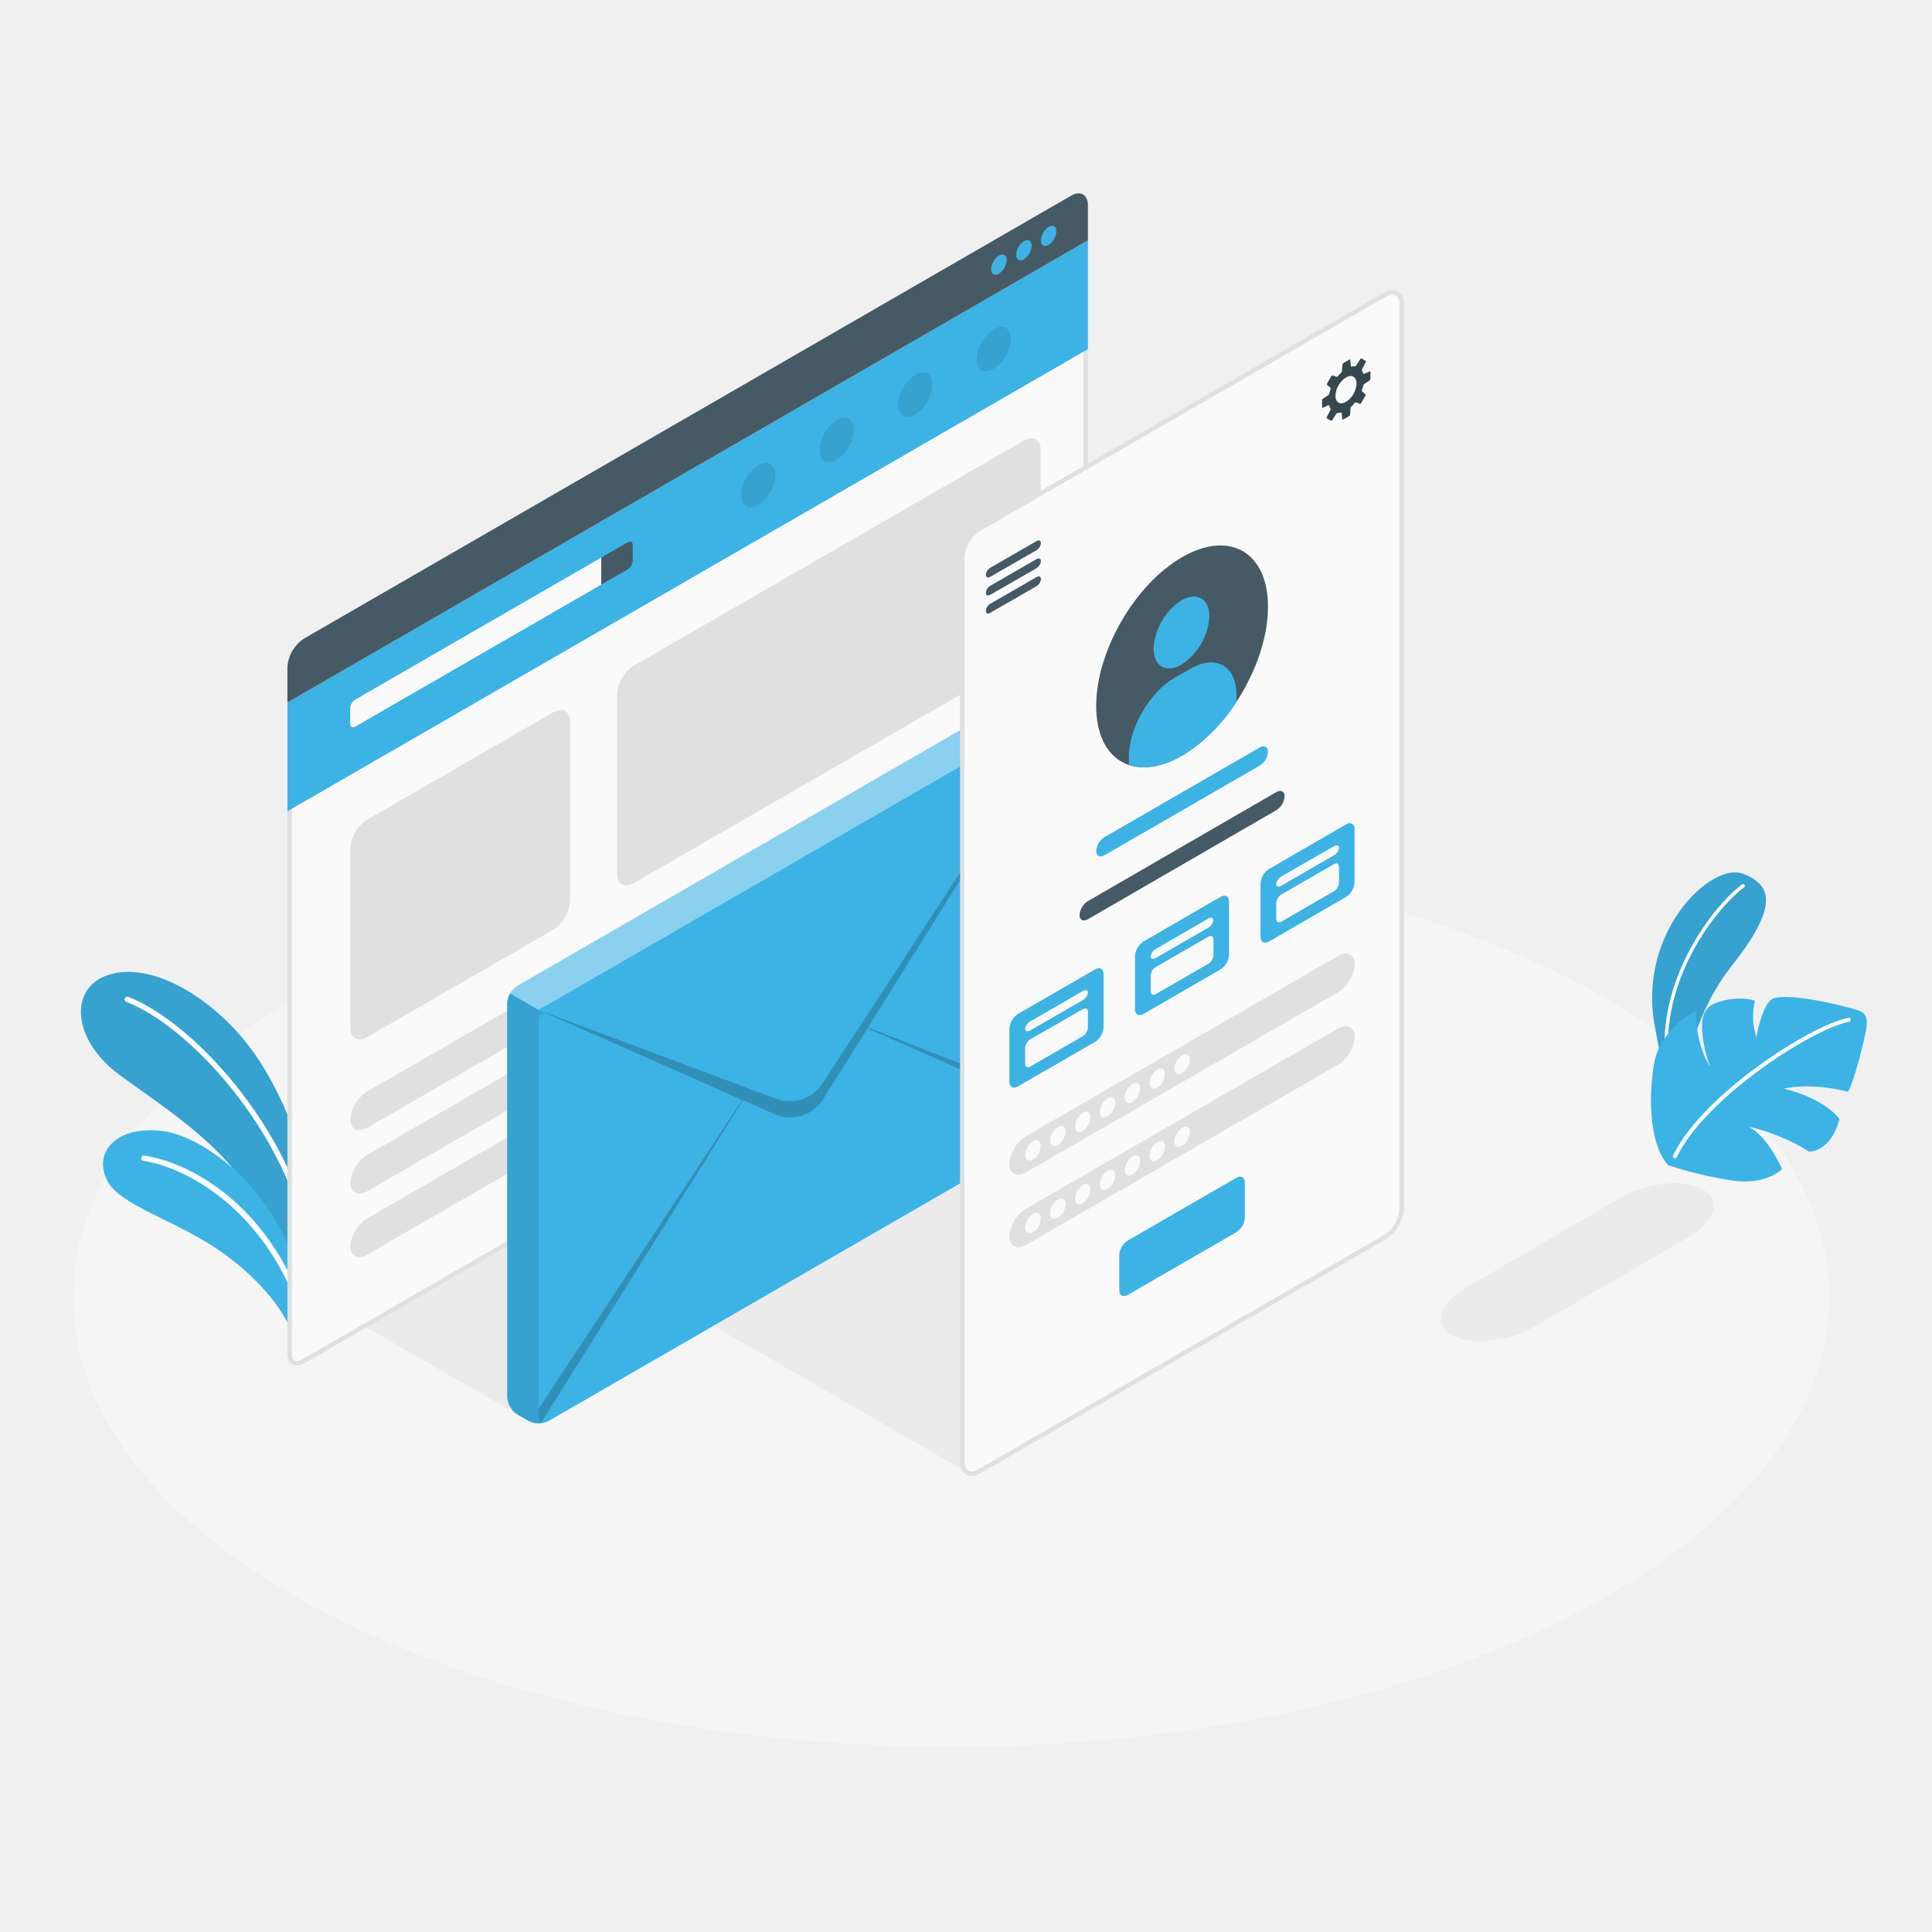
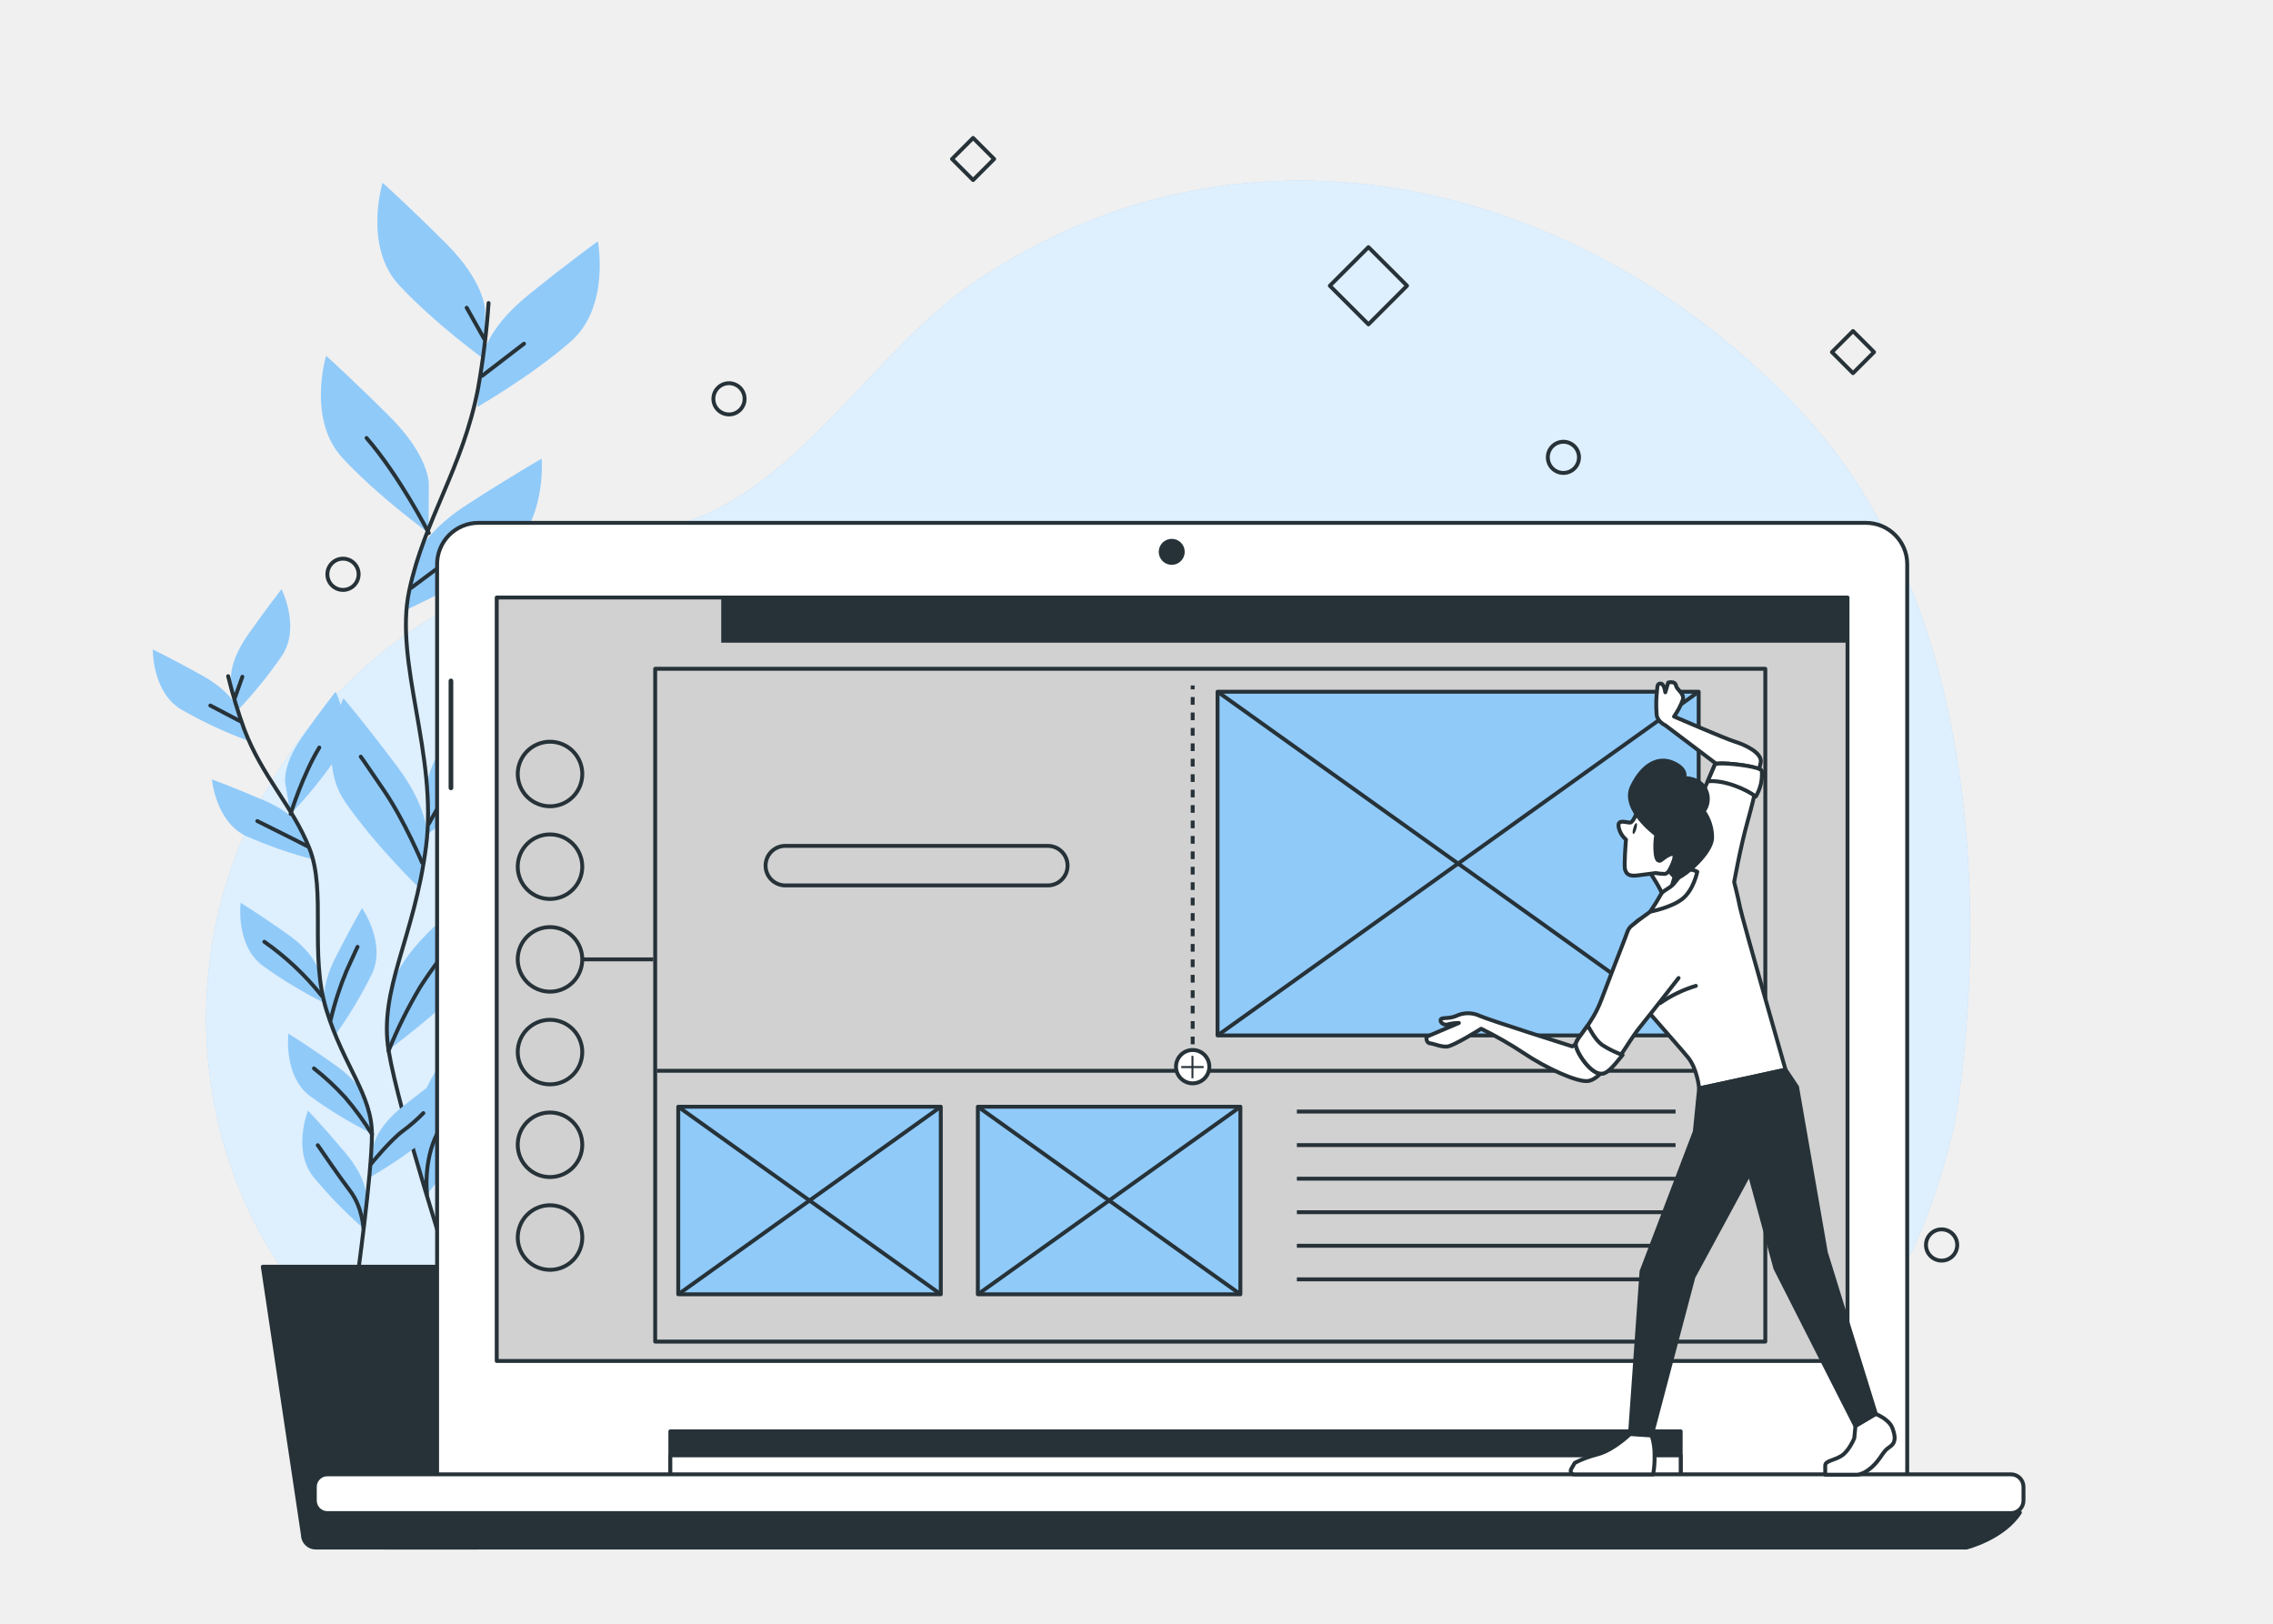
- <svg xmlns="http://www.w3.org/2000/svg" viewBox="0 0 500 500">
-   <g id="freepik--Floor--inject-48">
-     <path id="freepik--floor--inject-48" d="M85.45,418c88.76,45.38,232.67,45.38,321.42,0s88.76-119,0-164.33-232.66-45.38-321.42,0S-3.3,372.63,85.45,418Z" style="fill:#f5f5f5" />
+ <svg xmlns="http://www.w3.org/2000/svg" viewBox="0 0 700 500">
+   <g id="freepik--background-simple--inject-59">
+     <path d="M601.81,346.69s27.37-140.34-47.19-220c-65.82-70.29-170-97.63-255-39.5-30.27,20.71-52.3,60.91-87.66,73.34-39.64,13.93-90.61,18.91-127.42,78.63S61,375.55,110,416.36s135,1,212.38-2S561.22,519.87,601.81,346.69Z" style="fill:#90CAF9" />
+     <path d="M601.81,346.69s27.37-140.34-47.19-220c-65.82-70.29-170-97.63-255-39.5-30.27,20.71-52.3,60.91-87.66,73.34-39.64,13.93-90.61,18.91-127.42,78.63S61,375.55,110,416.36s135,1,212.38-2S561.22,519.87,601.81,346.69Z" style="fill:#fff;opacity:0.7" />
  </g>
-   <g id="freepik--Shadows--inject-48">
-     <path id="freepik--Shadow--inject-48" d="M375.73,345.51c4.87,2.81,14.43,1.84,21.35-2.16L437,320.16c6.93-4,8.59-9.52,3.72-12.34S426.3,306,419.37,310l-39.9,23.21C372.54,337.18,370.87,342.7,375.73,345.51Z" style="fill:#ebebeb" />
-     <polygon id="freepik--shadow--inject-48" points="135.31 366.9 94.69 343.45 135.31 320 135.31 366.9" style="fill:#ebebeb" />
-     <polygon id="freepik--shadow--inject-48" points="250.12 380.93 184.65 343.11 250.13 305.36 250.12 380.93" style="fill:#ebebeb" />
+   <g id="freepik--Plants--inject-59">
+     <path d="M149.38,95.51s0-8.53-11.94-20.47-19.62-18.77-19.62-18.77-6,19.62,5.11,31.56,26.45,23,26.45,23Z" style="fill:#90CAF9" />
+     <path d="M132.05,148.79s0-8.53-12-20.48-19.62-18.76-19.62-18.76-6,19.62,5.12,31.56,26.45,23,26.45,23Z" style="fill:#90CAF9" />
+     <path d="M148.63,110s.9-8.48,14-19.1,21.49-16.59,21.49-16.59S188,94.5,175.74,105.2,147,125.31,147,125.31Z" style="fill:#90CAF9" />
+     <path d="M127.69,173s1.79-8.34,16-17.52,23.12-14.24,23.12-14.24,1.72,20.44-11.62,29.79-30.69,17-30.69,17Z" style="fill:#90CAF9" />
+     <path d="M131.63,241.56s0-8.53,11.94-20.48,19.62-18.76,19.62-18.76,6,19.62-5.12,31.56-26.44,23-26.44,23Z" style="fill:#90CAF9" />
+     <path d="M131.43,258.3s1.21-8.44-8.92-22S105.76,215,105.76,215s-8.7,18.58.58,32,22.9,26.56,22.9,26.56Z" style="fill:#90CAF9" />
+     <path d="M119.65,307.92s0-8.53,11.94-20.47,19.62-18.77,19.62-18.77,6,19.62-5.11,31.57-26.45,23-26.45,23Z" style="fill:#90CAF9" />
+     <path d="M127.63,352.92s-2.17-8.26,6.36-22.84S148.22,307,148.22,307s10.75,17.47,3,31.83-19.75,29-19.75,29Z" style="fill:#90CAF9" />
+     <path d="M150.46,93.32a242.41,242.41,0,0,1-3.27,26.49C142.47,144.2,130.67,159.94,126,182s8.83,50.42,5.2,78.71-14.65,44-11.5,62.92,19.67,70,19.67,70" style="fill:none;stroke:#263238;stroke-linecap:round;stroke-linejoin:round;stroke-width:1.201px" />
+     <line x1="148.51" y1="115.71" x2="161.38" y2="105.83" style="fill:none;stroke:#263238;stroke-linecap:round;stroke-linejoin:round;stroke-width:1.201px" />
+     <line x1="149.11" y1="104.34" x2="143.72" y2="94.76" style="fill:none;stroke:#263238;stroke-linecap:round;stroke-linejoin:round;stroke-width:1.201px" />
+     <path d="M126.66,181s10.78-8.08,21.85-16.16" style="fill:none;stroke:#263238;stroke-linecap:round;stroke-linejoin:round;stroke-width:1.201px" />
+     <path d="M132.05,164.14s-9-17.6-19.16-29.27" style="fill:none;stroke:#263238;stroke-linecap:round;stroke-linejoin:round;stroke-width:1.201px" />
+     <path d="M132.05,253.69a133.33,133.33,0,0,1,23-30.83" style="fill:none;stroke:#263238;stroke-linecap:round;stroke-linejoin:round;stroke-width:1.201px" />
+     <path d="M130,265.67s-5.38-12.87-11.67-22.15S111.1,233,111.1,233" style="fill:none;stroke:#263238;stroke-linecap:round;stroke-linejoin:round;stroke-width:1.201px" />
+     <path d="M119.65,323.6A143.34,143.34,0,0,1,129.36,304a124.8,124.8,0,0,1,12.57-16.46" style="fill:none;stroke:#263238;stroke-linecap:round;stroke-linejoin:round;stroke-width:1.201px" />
+     <path d="M131.51,367.77s-1.26-10.22,3.23-18.9,9.58-20.05,11.68-24.54" style="fill:none;stroke:#263238;stroke-linecap:round;stroke-linejoin:round;stroke-width:1.201px" />
+     <path d="M71.17,209.48s-.92-5.35,5.27-14.14,10.27-13.9,10.27-13.9,5.87,11.66.21,20.35A133.9,133.9,0,0,1,72.84,219.1Z" style="fill:#90CAF9" />
+     <path d="M87.83,241s-.93-5.35,5.26-14.13S103.36,213,103.36,213s5.87,11.65.22,20.35a133.55,133.55,0,0,1-14.09,17.31Z" style="fill:#90CAF9" />
+     <path d="M73.22,218.5s-1.49-5.22-10.88-10.45S47.06,200,47.06,200,46.83,213,55.7,218.41a133.33,133.33,0,0,0,20.2,9.49Z" style="fill:#90CAF9" />
+     <path d="M93.18,255.69s-2-5-11.91-9.25-16-6.42-16-6.42,1.14,13,10.52,17.42a134.12,134.12,0,0,0,21.09,7.31Z" style="fill:#90CAF9" />
+     <path d="M98.16,299.13s-.93-5.35-9.71-11.54S74.11,278,74.11,278s-1.62,12.95,6.63,19.24a133.8,133.8,0,0,0,19.09,11.57Z" style="fill:#90CAF9" />
+     <path d="M100.1,309.61s-1.67-5.16,3.21-14.74,8.18-15.22,8.18-15.22,7.48,10.7,3.11,20.11a133,133,0,0,1-11.48,19.14Z" style="fill:#90CAF9" />
+     <path d="M115.09,352.76s.62-5.39,9-12.08,13.77-10.44,13.77-10.44,2.35,12.84-5.53,19.59A134.13,134.13,0,0,1,114,362.47Z" style="fill:#90CAF9" />
+     <path d="M112.88,339.45s-.93-5.35-9.72-11.54-14.34-9.64-14.34-9.64-1.61,13,6.64,19.24a134,134,0,0,0,19.08,11.57Z" style="fill:#90CAF9" />
+     <path d="M112.76,368.53s.46-5.41-6.47-13.63S94.85,342,94.85,342,90,354.07,96.4,362.24a133.15,133.15,0,0,0,15.53,16Z" style="fill:#90CAF9" />
+     <path d="M70.26,208.22a156.73,156.73,0,0,0,4.92,16.26c5.61,14.78,14.72,23.37,20.07,36.67s-.06,32.57,5.29,49.92,14,26,14,38.21-4.74,46.05-4.74,46.05" style="fill:none;stroke:#263238;stroke-linecap:round;stroke-linejoin:round;stroke-width:1.201px" />
+     <line x1="73.91" y1="222.05" x2="64.77" y2="217.25" style="fill:none;stroke:#263238;stroke-linecap:round;stroke-linejoin:round;stroke-width:1.201px" />
+     <line x1="72.3" y1="214.98" x2="74.64" y2="208.39" style="fill:none;stroke:#263238;stroke-linecap:round;stroke-linejoin:round;stroke-width:1.201px" />
+     <path d="M94.7,260.59s-7.64-3.9-15.46-7.76" style="fill:none;stroke:#263238;stroke-linecap:round;stroke-linejoin:round;stroke-width:1.201px" />
+     <path d="M89.49,250.63s3.72-12,8.84-20.44" style="fill:none;stroke:#263238;stroke-linecap:round;stroke-linejoin:round;stroke-width:1.201px" />
+     <path d="M99.21,306.79A84.56,84.56,0,0,0,81.41,290" style="fill:none;stroke:#263238;stroke-linecap:round;stroke-linejoin:round;stroke-width:1.201px" />
+     <path d="M101.83,314.07a96.06,96.06,0,0,1,4.91-15.16c2.94-6.5,3.37-7.35,3.37-7.35" style="fill:none;stroke:#263238;stroke-linecap:round;stroke-linejoin:round;stroke-width:1.201px" />
+     <path d="M114.16,358.52s6.06-7.43,9.83-10.21a52.17,52.17,0,0,0,6.39-5.55" style="fill:none;stroke:#263238;stroke-linecap:round;stroke-linejoin:round;stroke-width:1.201px" />
+     <path d="M114.58,349.28A91.72,91.72,0,0,0,106.36,338a79.8,79.8,0,0,0-9.67-9" style="fill:none;stroke:#263238;stroke-linecap:round;stroke-linejoin:round;stroke-width:1.201px" />
+     <path d="M111.93,378.26s-.32-6.54-4.07-11.49-8.19-11.54-10-14.13" style="fill:none;stroke:#263238;stroke-linecap:round;stroke-linejoin:round;stroke-width:1.201px" />
+     <path d="M147.06,476.54H97.22a3.93,3.93,0,0,1-3.93-3.93L80.93,390.06h82.42L151,472.61A3.93,3.93,0,0,1,147.06,476.54Z" style="fill:#263238;stroke:#263238;stroke-linecap:round;stroke-linejoin:round;stroke-width:1.201px" />
  </g>
-   <g id="freepik--Plants--inject-48">
-     <g id="freepik--plants--inject-48">
-       <path d="M80.36,312.07c.12-9.5-6.52-29.27-16.23-41.72S39,248.69,28,252.32c-10.3,3.39-9.35,16.85,3,25.92s30.9,20.49,36.19,36l11.25,19Z" style="fill:#3DB3E5" />
-       <path d="M80.36,312.07c.12-9.5-6.52-29.27-16.23-41.72S39,248.69,28,252.32c-10.3,3.39-9.35,16.85,3,25.92s30.9,20.49,36.19,36l11.25,19Z" style="opacity:0.1" />
-       <path d="M80.91,325.08a.69.69,0,0,1-.62-.57c-6-32.51-31.9-59.19-47.53-65.2a.7.7,0,1,1,.5-1.3c15.93,6.13,42.33,33.25,48.39,66.25a.69.69,0,0,1-.55.81Z" style="fill:#fff" />
-       <path d="M75.82,345.78c-1.46-5.36-7.88-14.25-18.34-21.66-11.58-8.19-26.3-12.07-29.63-18.38-4-7.58,2.43-14.62,14.4-13S75.1,311,78.18,335.66Z" style="fill:#3DB3E5" />
-       <path d="M78.21,340.2a.7.7,0,0,1-.6-.46C68,311.83,46.92,301.82,37.12,300.43a.69.69,0,0,1,.19-1.37c10.84,1.54,31.81,11.74,41.62,40.22a.71.71,0,0,1-.43.89A.74.74,0,0,1,78.21,340.2Z" style="fill:#fff" />
-     </g>
-     <g id="freepik--plants--inject-48">
-       <path d="M434.93,285s1.33-20,13.13-34.9,11.08-21,2.94-24S424,241.05,428.16,265,434.93,285,434.93,285Z" style="fill:#3DB3E5" />
-       <path d="M434.93,285s1.33-20,13.13-34.9,11.08-21,2.94-24S424,241.05,428.16,265,434.93,285,434.93,285Z" style="opacity:0.1" />
-       <path d="M431.32,273.58a.47.47,0,0,1-.47-.43c-1.37-22.06,14.2-40.16,20-44.26a.45.45,0,0,1,.64.11.47.47,0,0,1-.11.65c-5.72,4-21,21.77-19.64,43.44a.47.47,0,0,1-.43.49Z" style="fill:#fff" />
-       <path d="M431.72,301.56A105.38,105.38,0,0,0,448,305.48c9.14,1.44,13.18-2.93,13.18-2.93s-3.6-8.57-8.79-11a51.11,51.11,0,0,1,15.86,6.51s5.58.09,7.8-8.43c0,0-3.3-5.13-14.4-7.9,0,0,6.75-1.7,16.48.78.73.29,3.84-10.72,4.78-15.8s-1.1-5-5.06-6.09-17.09-4-19.57-1.83-3.74,9.63-3.74,9.63a17.58,17.58,0,0,1-.37-9.44s-3.56-1.39-9.1.22c-4.52,1.31-4.74,4.39-4.54,7.87a33.87,33.87,0,0,0,2,8.84s-3.53-4.52-3.64-14.33c0,0-9.26,4.6-10.84,13.8C427.13,280.37,425.91,295,431.72,301.56Z" style="fill:#3DB3E5" />
-       <path d="M433.46,299.78a.53.53,0,0,0,.47-.29c7.37-15.33,34.8-33.14,44.62-35.05a.51.51,0,0,0,.41-.6.53.53,0,0,0-.61-.41c-10,1.95-37.86,20-45.35,35.61a.52.52,0,0,0,.24.69A.59.59,0,0,0,433.46,299.78Z" style="fill:#fff" />
-     </g>
+   <g id="freepik--Graphics--inject-59">
+     <rect x="413.03" y="79.59" width="16.81" height="16.81" transform="translate(61.21 323.77) rotate(-45)" style="fill:none;stroke:#263238;stroke-linecap:round;stroke-linejoin:round;stroke-width:1.201px" />
+     <rect x="295.09" y="44.38" width="9.17" height="9.17" transform="translate(53.15 226.24) rotate(-45)" style="fill:none;stroke:#263238;stroke-linecap:round;stroke-linejoin:round;stroke-width:1.201px" />
+     <rect x="566.07" y="103.84" width="9.17" height="9.17" transform="translate(90.47 435.27) rotate(-45)" style="fill:none;stroke:#263238;stroke-linecap:round;stroke-linejoin:round;stroke-width:1.201px" />
+     <path d="M229.31,122.82a4.81,4.81,0,1,0-4.8,4.8A4.8,4.8,0,0,0,229.31,122.82Z" style="fill:none;stroke:#263238;stroke-linecap:round;stroke-linejoin:round;stroke-width:1.201px" />
+     <path d="M602.75,383.38a4.81,4.81,0,1,0-4.81,4.8A4.8,4.8,0,0,0,602.75,383.38Z" style="fill:none;stroke:#263238;stroke-linecap:round;stroke-linejoin:round;stroke-width:1.201px" />
+     <path d="M486.27,140.83a4.8,4.8,0,1,0-4.8,4.8A4.8,4.8,0,0,0,486.27,140.83Z" style="fill:none;stroke:#263238;stroke-linecap:round;stroke-linejoin:round;stroke-width:1.201px" />
+     <path d="M110.44,176.85a4.81,4.81,0,1,0-4.81,4.8A4.81,4.81,0,0,0,110.44,176.85Z" style="fill:none;stroke:#263238;stroke-linecap:round;stroke-linejoin:round;stroke-width:1.201px" />
  </g>
-   <g id="freepik--computer-screen--inject-48">
-     <path d="M76.78,352.86c-1.13,0-1.81-.93-1.81-2.5V182.15L281,63.22V230.75a8.93,8.93,0,0,1-4,7L78.42,352.35a3.33,3.33,0,0,1-1.64.51Z" style="fill:#fafafa" />
-     <path d="M280.38,64.23V230.75a8.45,8.45,0,0,1-3.75,6.49L78.13,351.84a2.77,2.77,0,0,1-1.35.44c-1.11,0-1.23-1.35-1.23-1.92V182.49L280.38,64.23m1.17-2L74.38,181.81V350.36c0,2,1,3.09,2.4,3.09a3.92,3.92,0,0,0,1.93-.59L277.22,238.25a9.58,9.58,0,0,0,4.33-7.5V62.2Z" style="fill:#e0e0e0" />
-     <polygon points="74.39 181.81 74.39 209.96 281.55 90.35 281.55 62.2 74.39 181.81" style="fill:#3DB3E5" />
-     <path d="M90.63,183.31v4c0,.82.59,1.16,1.3.75l63.69-36.77v-7L91.93,181.06A2.91,2.91,0,0,0,90.63,183.31Z" style="fill:#fafafa" />
-     <path d="M162.45,140.35c.72-.42,1.3-.08,1.3.75v4a2.89,2.89,0,0,1-1.3,2.25l-6.83,3.94v-7Z" style="fill:#455a64" />
-     <path d="M74.38,172.74a9.58,9.58,0,0,1,4.33-7.5L277.22,50.63c2.39-1.38,4.33-.26,4.33,2.5V62.2L74.38,181.81Z" style="fill:#455a64" />
-     <path d="M258.52,66.14a4.47,4.47,0,0,0-2,3.51c0,1.3.91,1.82,2,1.18a4.49,4.49,0,0,0,2-3.52C260.56,66,259.65,65.49,258.52,66.14Z" style="fill:#3DB3E5" />
-     <path d="M265,62.42a4.47,4.47,0,0,0-2,3.51c0,1.3.91,1.82,2,1.18a4.51,4.51,0,0,0,2-3.52C267,62.29,266.08,61.77,265,62.42Z" style="fill:#3DB3E5" />
-     <path d="M271.39,58.7a4.47,4.47,0,0,0-2,3.51c0,1.3.91,1.82,2,1.18a4.51,4.51,0,0,0,2-3.52C273.42,58.57,272.51,58.05,271.39,58.7Z" style="fill:#3DB3E5" />
-     <g style="opacity:0.1">
-       <path d="M216.55,108.67a9.82,9.82,0,0,0-4.43,7.7c0,2.83,2,4,4.43,2.56a9.8,9.8,0,0,0,4.44-7.69C221,108.41,219,107.26,216.55,108.67Z" />
-       <path d="M196.25,120.4a9.8,9.8,0,0,0-4.44,7.69c0,2.83,2,4,4.44,2.57a9.82,9.82,0,0,0,4.43-7.7C200.68,120.13,198.7,119,196.25,120.4Z" />
-       <path d="M236.86,97a9.8,9.8,0,0,0-4.43,7.69c0,2.83,2,4,4.43,2.56a9.79,9.79,0,0,0,4.44-7.69C241.3,96.68,239.32,95.53,236.86,97Z" />
-       <path d="M257.18,85.2a9.8,9.8,0,0,0-4.44,7.69c0,2.83,2,4,4.44,2.56a9.8,9.8,0,0,0,4.44-7.69C261.62,84.93,259.63,83.78,257.18,85.2Z" />
-     </g>
-     <path d="M95,212.15l48.21-27.84c2.39-1.38,4.33-.26,4.33,2.5V233.1a9.58,9.58,0,0,1-4.33,7.5L95,268.43c-2.39,1.38-4.33.26-4.33-2.5V219.65A9.58,9.58,0,0,1,95,212.15Z" style="fill:#e0e0e0" />
-     <path d="M164,172.28,265,114c2.39-1.39,4.33-.27,4.33,2.5v46.28a9.58,9.58,0,0,1-4.33,7.5L164,228.56c-2.39,1.38-4.33.26-4.33-2.5V179.78A9.58,9.58,0,0,1,164,172.28Z" style="fill:#e0e0e0" />
-     <path d="M95,282.5l76.64-44.25c2.4-1.38,4.34-.4,4.34,2.19a9.29,9.29,0,0,1-4.33,7.19L95,291.88c-2.39,1.38-4.33.4-4.33-2.19A9.29,9.29,0,0,1,95,282.5Z" style="fill:#e0e0e0" />
-     <path d="M95,298.92l76.64-44.25c2.4-1.38,4.34-.4,4.34,2.19a9.29,9.29,0,0,1-4.33,7.19L95,308.3c-2.39,1.38-4.33.4-4.33-2.19A9.29,9.29,0,0,1,95,298.92Z" style="fill:#e0e0e0" />
-     <path d="M95,315.33l76.64-44.25c2.4-1.38,4.34-.4,4.34,2.19a9.29,9.29,0,0,1-4.33,7.19L95,324.71c-2.39,1.38-4.33.4-4.33-2.19A9.29,9.29,0,0,1,95,315.33Z" style="fill:#e0e0e0" />
+   <g id="freepik--Device--inject-59">
+     <path d="M147.34,161H574.61a12.74,12.74,0,0,1,12.74,12.74V454.91a0,0,0,0,1,0,0H134.61a0,0,0,0,1,0,0V173.78A12.74,12.74,0,0,1,147.34,161Z" style="fill:#fff;stroke:#263238;stroke-linecap:round;stroke-linejoin:round;stroke-width:1.201px" />
+     <rect x="206.44" y="440.76" width="311.15" height="15.33" style="fill:#263238;stroke:#263238;stroke-linecap:round;stroke-linejoin:round;stroke-width:1.201px" />
+     <rect x="206.44" y="448.15" width="311.15" height="7.95" style="fill:#fff;stroke:#263238;stroke-linecap:round;stroke-linejoin:round;stroke-width:1.201px" />
+     <path d="M98,465.18s5.11,6.25,20.44,11.36H605.59s11.36-2.84,16.47-10.79Z" style="fill:#263238;stroke:#263238;stroke-linecap:round;stroke-linejoin:round;stroke-width:1.201px" />
+     <rect x="96.95" y="453.99" width="526.21" height="11.94" rx="3.86" style="fill:#fff;stroke:#263238;stroke-linecap:round;stroke-linejoin:round;stroke-width:1.201px" />
+     <path d="M364.85,169.93a4,4,0,1,0-4,4A4,4,0,0,0,364.85,169.93Z" style="fill:#263238" />
+     <path d="M138.87,243.74h0a1.13,1.13,0,0,1-1.13-1.13V209.68a1.14,1.14,0,0,1,1.13-1.14h0a1.14,1.14,0,0,1,1.14,1.14v32.93A1.13,1.13,0,0,1,138.87,243.74Z" style="fill:#263238;stroke:#fff;stroke-linejoin:round;stroke-width:0.831px" />
+     <rect x="152.97" y="184" width="416" height="235.09" style="fill:#d1d1d1;stroke:#263238;stroke-linejoin:round;stroke-width:1.201px" />
+     <rect x="222.11" y="184" width="346.87" height="13.9" style="fill:#263238" />
+     <circle cx="169.38" cy="238.34" r="9.94" transform="translate(-78.31 82.96) rotate(-22.5)" style="fill:none;stroke:#263238;stroke-linejoin:round;stroke-width:1.201px" />
+     <circle cx="169.38" cy="266.88" r="9.94" style="fill:none;stroke:#263238;stroke-linejoin:round;stroke-width:1.201px" />
+     <circle cx="169.38" cy="295.42" r="9.94" transform="translate(-100.16 87.31) rotate(-22.5)" style="fill:none;stroke:#263238;stroke-linejoin:round;stroke-width:1.201px" />
+     <circle cx="169.38" cy="323.97" r="9.94" style="fill:none;stroke:#263238;stroke-linejoin:round;stroke-width:1.201px" />
+     <circle cx="169.38" cy="352.51" r="9.94" style="fill:none;stroke:#263238;stroke-linejoin:round;stroke-width:1.201px" />
+     <circle cx="169.38" cy="381.06" r="9.94" transform="translate(-233.89 487.21) rotate(-80.78)" style="fill:none;stroke:#263238;stroke-linejoin:round;stroke-width:1.201px" />
+     <rect x="201.77" y="205.94" width="341.88" height="207.18" style="fill:none;stroke:#263238;stroke-linejoin:round;stroke-width:1.201px" />
+     <line x1="202.31" y1="329.73" x2="544.06" y2="329.73" style="fill:none;stroke:#263238;stroke-linejoin:round;stroke-width:1.201px" />
+     <line x1="399.39" y1="342.28" x2="516.01" y2="342.28" style="fill:none;stroke:#263238;stroke-linejoin:round;stroke-width:1.201px" />
+     <line x1="399.39" y1="352.61" x2="516.01" y2="352.61" style="fill:none;stroke:#263238;stroke-linejoin:round;stroke-width:1.201px" />
+     <line x1="399.39" y1="362.95" x2="516.01" y2="362.95" style="fill:none;stroke:#263238;stroke-linejoin:round;stroke-width:1.201px" />
+     <line x1="399.39" y1="373.28" x2="516.01" y2="373.28" style="fill:none;stroke:#263238;stroke-linejoin:round;stroke-width:1.201px" />
+     <line x1="399.39" y1="383.61" x2="516.01" y2="383.61" style="fill:none;stroke:#263238;stroke-linejoin:round;stroke-width:1.201px" />
+     <line x1="399.39" y1="393.95" x2="516.01" y2="393.95" style="fill:none;stroke:#263238;stroke-linejoin:round;stroke-width:1.201px" />
+     <line x1="367.3" y1="211.08" x2="367.3" y2="212.28" style="fill:none;stroke:#263238;stroke-linejoin:round;stroke-width:1.201px" />
+     <line x1="367.3" y1="214.65" x2="367.3" y2="322.75" style="fill:none;stroke:#263238;stroke-linejoin:round;stroke-width:1.201px;stroke-dasharray:2.376,2.376" />
+     <line x1="367.3" y1="323.94" x2="367.3" y2="325.14" style="fill:none;stroke:#263238;stroke-linejoin:round;stroke-width:1.201px" />
+     <path d="M372.43,328.46a5.13,5.13,0,1,0-5.13,5.13A5.12,5.12,0,0,0,372.43,328.46Z" style="fill:#fff;stroke:#263238;stroke-linejoin:round;stroke-width:1.201px" />
+     <line x1="367.23" y1="325.14" x2="367.23" y2="332.02" style="fill:none;stroke:#263238;stroke-linejoin:round;stroke-width:0.6px" />
+     <line x1="370.67" y1="328.58" x2="363.79" y2="328.58" style="fill:none;stroke:#263238;stroke-linejoin:round;stroke-width:0.6px" />
+     <path d="M322.68,272.65H241.86a6.08,6.08,0,0,1-6.09-6.09h0a6.08,6.08,0,0,1,6.09-6.09h80.82a6.09,6.09,0,0,1,6.09,6.09h0A6.09,6.09,0,0,1,322.68,272.65Z" style="fill:none;stroke:#263238;stroke-linejoin:round;stroke-width:1.201px" />
+     <rect x="208.88" y="340.8" width="80.85" height="57.75" style="fill:#90CAF9;stroke:#263238;stroke-linejoin:round;stroke-width:1.201px" />
+     <line x1="208.88" y1="398.55" x2="289.73" y2="340.8" style="fill:none;stroke:#263238;stroke-linejoin:round;stroke-width:1.201px" />
+     <line x1="208.88" y1="340.8" x2="289.73" y2="398.55" style="fill:none;stroke:#263238;stroke-linejoin:round;stroke-width:1.201px" />
+     <rect x="301.14" y="340.8" width="80.85" height="57.75" style="fill:#90CAF9;stroke:#263238;stroke-linejoin:round;stroke-width:1.201px" />
+     <line x1="301.14" y1="398.55" x2="382" y2="340.8" style="fill:none;stroke:#263238;stroke-linejoin:round;stroke-width:1.201px" />
+     <line x1="301.14" y1="340.8" x2="382" y2="398.55" style="fill:none;stroke:#263238;stroke-linejoin:round;stroke-width:1.201px" />
+     <line x1="179.32" y1="295.42" x2="201.18" y2="295.42" style="fill:none;stroke:#263238;stroke-linejoin:round;stroke-width:1.201px" />
  </g>
-   <g id="freepik--Envelope--inject-48">
-     <g id="freepik--Letter--inject-48">
-       <path d="M131.25,259.67a5.77,5.77,0,0,1,2.6-4.5l132.91-76.73a5.74,5.74,0,0,1,5.2,0l2.93,1.69a5.74,5.74,0,0,1,2.59,4.5V286.51a5.76,5.76,0,0,1-2.59,4.5L142,367.74a5.74,5.74,0,0,1-5.2,0l-2.93-1.69a5.76,5.76,0,0,1-2.6-4.5Z" style="fill:#3DB3E5" />
-       <path d="M132,257.11l7.38,4.26,137.33-79.3a5.47,5.47,0,0,0-1.83-1.95L272,178.44a5.7,5.7,0,0,0-5.18,0L133.85,255.17A5.38,5.38,0,0,0,132,257.11Z" style="fill:#fff;opacity:0.4" />
-       <path d="M131.25,259.67V361.55a5.76,5.76,0,0,0,2.6,4.5l2.93,1.69a3.83,3.83,0,0,0,.71.32,5.78,5.78,0,0,0,1.07.25,6.4,6.4,0,0,0,2.05-.08,3.8,3.8,0,0,0,.51-.13l.31-.12a1.58,1.58,0,0,1-1.25,0,1.8,1.8,0,0,1-.79-1.71V264.37a2.29,2.29,0,0,1,1.35-2.22l-1.35-.78L132,257.11A5.32,5.32,0,0,0,131.25,259.67Z" style="opacity:0.1" />
-       <path d="M139.39,261.37l61.55,23a10,10,0,0,0,11.87-3.91l9.88-15.14,54.52-83.53-52.55,84.1,52.82,20.67a5.37,5.37,0,0,1-.81,2.59l-52.15-23L213,284.5a10,10,0,0,1-12.52,3.84l-8.18-3.61L140.18,368a1.8,1.8,0,0,1-.79-1.71v-1.69l52.68-79.93Z" style="opacity:0.2" />
-     </g>
-   </g>
-   <g id="freepik--mobile-screen--inject-48">
-     <path d="M249.05,144.41v233.9c0,2.76,1.94,3.88,4.33,2.5l105.08-60.67a9.58,9.58,0,0,0,4.33-7.5V78.74c0-2.76-1.94-3.88-4.33-2.5L253.38,136.91A9.56,9.56,0,0,0,249.05,144.41Z" style="fill:#fafafa;stroke:#e0e0e0;stroke-miterlimit:10;stroke-width:1.17px" />
-     <path d="M255.14,148.76a2.39,2.39,0,0,1,1.13-1.82l12-6.91c.62-.36,1.12-.12,1.12.53a2.38,2.38,0,0,1-1.12,1.82l-12,6.91C255.65,149.65,255.14,149.41,255.14,148.76Z" style="fill:#455a64" />
-     <path d="M255.14,153.42a2.38,2.38,0,0,1,1.13-1.82l12-6.91c.62-.36,1.12-.12,1.12.52a2.38,2.38,0,0,1-1.12,1.83l-12,6.9C255.65,154.3,255.14,154.07,255.14,153.42Z" style="fill:#455a64" />
-     <path d="M255.14,158.08a2.38,2.38,0,0,1,1.13-1.82l12-6.91c.62-.36,1.12-.13,1.12.52a2.36,2.36,0,0,1-1.12,1.82l-12,6.91C255.65,159,255.14,158.73,255.14,158.08Z" style="fill:#455a64" />
-     <path d="M354.67,98.1V96.23a.13.13,0,0,0-.19-.12l-1.44.65a.17.17,0,0,1-.24-.11,3.07,3.07,0,0,0-.32-.71.39.39,0,0,1,0-.35l1-1.94a.21.21,0,0,0-.09-.28l-1-.6a.22.22,0,0,0-.28.07l-1.2,1.8a.37.37,0,0,1-.31.15,3.56,3.56,0,0,0-.78.08.17.17,0,0,1-.22-.15l-.16-1.57c0-.11-.1-.16-.19-.1l-1.62.93a.43.43,0,0,0-.19.3l-.16,1.8a.65.65,0,0,1-.17.34,9,9,0,0,0-.9,1,.3.3,0,0,1-.32.09l-1-.36a.25.25,0,0,0-.29.11l-1.19,2.06a.26.26,0,0,0,.05.3l.84.72a.32.32,0,0,1,.08.32,10.06,10.06,0,0,0-.38,1.26.62.62,0,0,1-.2.31l-1.48,1a.44.44,0,0,0-.17.32v1.86a.12.12,0,0,0,.19.12l1.44-.65a.18.18,0,0,1,.24.12,3.07,3.07,0,0,0,.32.71.39.39,0,0,1,0,.35l-1,1.93a.23.23,0,0,0,.09.29l1,.6a.22.22,0,0,0,.28-.07l1.2-1.8a.37.37,0,0,1,.31-.15,3.56,3.56,0,0,0,.78-.08.17.17,0,0,1,.22.15l.16,1.57c0,.11.09.16.19.1l1.62-.93a.46.46,0,0,0,.19-.31l.16-1.8a.59.59,0,0,1,.17-.33,9,9,0,0,0,.9-1,.3.3,0,0,1,.32-.09l1,.36a.25.25,0,0,0,.29-.11l1.19-2.06a.26.26,0,0,0-.06-.31l-.83-.71a.32.32,0,0,1-.08-.32,10.06,10.06,0,0,0,.38-1.26.54.54,0,0,1,.2-.31l1.48-1A.46.46,0,0,0,354.67,98.1ZM348.34,104c-1.51.88-2.73.17-2.73-1.57a6,6,0,0,1,2.73-4.74c1.51-.87,2.73-.16,2.73,1.58A6,6,0,0,1,348.34,104Z" style="fill:#37474f" />
-     <path d="M305.92,144.2c12.28-7.09,22.23-1.34,22.23,12.84s-9.95,31.41-22.23,38.5-22.23,1.34-22.23-12.83S293.64,151.29,305.92,144.2Z" style="fill:#455a64" />
-     <path d="M305.77,155.36c4-2.3,7.21-.44,7.21,4.16A15.94,15.94,0,0,1,305.77,172c-4,2.3-7.22.44-7.22-4.16A15.93,15.93,0,0,1,305.77,155.36Z" style="fill:#3DB3E5" />
-     <path d="M320,179.88c0-7.55-5.31-10.62-11.85-6.84L304,175.4c-6.54,3.78-11.85,13-11.85,20.53V198a12.43,12.43,0,0,0,3.82.59,20.14,20.14,0,0,0,9.91-3A43.81,43.81,0,0,0,320,181.64Z" style="fill:#3DB3E5" />
-     <path d="M285.86,216.63,326,193.46c1.19-.69,2.16-.2,2.16,1.1a4.65,4.65,0,0,1-2.16,3.59l-40.13,23.17c-1.2.7-2.17.2-2.17-1.09A4.64,4.64,0,0,1,285.86,216.63Z" style="fill:#3DB3E5" />
-     <path d="M281.55,233.21,330.29,205c1.2-.69,2.17-.2,2.17,1.1a4.64,4.64,0,0,1-2.17,3.59L281.55,237.9c-1.2.69-2.17.2-2.17-1.1A4.64,4.64,0,0,1,281.55,233.21Z" style="fill:#455a64" />
-     <path d="M331.59,227.74l13.65-7.88c.72-.41,1.3-.22,1.3.43a2.61,2.61,0,0,1-1.3,1.92l-13.65,7.88c-.71.41-1.3.22-1.3-.42A2.64,2.64,0,0,1,331.59,227.74Z" style="fill:#37474f" />
-     <path d="M263.4,262.43l20.05-11.57c1.19-.69,2.16-.13,2.16,1.25v13.76a4.8,4.8,0,0,1-2.16,3.75L263.4,281.19c-1.19.69-2.16.13-2.16-1.25V266.18A4.8,4.8,0,0,1,263.4,262.43Z" style="fill:#3DB3E5" />
-     <path d="M266.6,264.35l13.65-7.88c.72-.41,1.3-.22,1.3.42a2.61,2.61,0,0,1-1.3,1.93L266.6,266.7c-.72.41-1.3.22-1.3-.42A2.61,2.61,0,0,1,266.6,264.35Z" style="fill:#fafafa" />
-     <path d="M265.3,271.29v4c0,.83.58,1.16,1.3.75l13.65-7.88a2.87,2.87,0,0,0,1.3-2.25v-4c0-.83-.58-1.16-1.3-.75L266.6,269A2.89,2.89,0,0,0,265.3,271.29Z" style="fill:#fafafa" />
-     <path d="M295.9,243.67l20-11.57c1.2-.69,2.17-.13,2.17,1.25v13.76a4.78,4.78,0,0,1-2.17,3.75l-20,11.57c-1.2.69-2.16.13-2.16-1.25V247.42A4.77,4.77,0,0,1,295.9,243.67Z" style="fill:#3DB3E5" />
-     <path d="M299.1,245.59l13.65-7.88c.71-.41,1.29-.22,1.29.42a2.63,2.63,0,0,1-1.29,1.93l-13.65,7.88c-.72.41-1.3.22-1.3-.43A2.61,2.61,0,0,1,299.1,245.59Z" style="fill:#fafafa" />
-     <path d="M297.8,252.53v4c0,.83.58,1.16,1.3.75l13.65-7.88a2.89,2.89,0,0,0,1.29-2.25v-4c0-.83-.59-1.16-1.3-.75l-13.65,7.88A2.87,2.87,0,0,0,297.8,252.53Z" style="fill:#fafafa" />
-     <path d="M328.4,224.91l20-11.58c1.19-.69,2.16-.13,2.16,1.25v13.77a4.8,4.8,0,0,1-2.16,3.75l-20,11.57c-1.2.69-2.17.13-2.17-1.25V228.66A4.78,4.78,0,0,1,328.4,224.91Z" style="fill:#3DB3E5" />
-     <path d="M331.59,226.83,345.24,219c.72-.42,1.3-.23,1.3.42a2.58,2.58,0,0,1-1.3,1.92l-13.65,7.88c-.71.42-1.3.23-1.3-.42A2.61,2.61,0,0,1,331.59,226.83Z" style="fill:#fafafa" />
-     <path d="M330.29,233.77v4c0,.82.59,1.16,1.3.75l13.65-7.89a2.86,2.86,0,0,0,1.3-2.25v-4c0-.83-.58-1.17-1.3-.75l-13.65,7.88A2.88,2.88,0,0,0,330.29,233.77Z" style="fill:#fafafa" />
-     <path d="M265.57,294l80.7-46.59c2.4-1.38,4.33-.4,4.33,2.19a9.26,9.26,0,0,1-4.33,7.19l-80.7,46.59c-2.39,1.38-4.33.4-4.33-2.19A9.29,9.29,0,0,1,265.57,294Z" style="fill:#e0e0e0" />
-     <path d="M265.57,312.77l80.7-46.59c2.4-1.38,4.33-.4,4.33,2.19a9.26,9.26,0,0,1-4.33,7.19l-80.7,46.6c-2.39,1.38-4.33.4-4.33-2.2A9.29,9.29,0,0,1,265.57,312.77Z" style="fill:#e0e0e0" />
-     <path d="M291.84,321.06,320,304.8c1.2-.69,2.17-.13,2.17,1.25v9.07a4.78,4.78,0,0,1-2.17,3.75l-28.16,16.26c-1.2.69-2.17.13-2.17-1.25v-9.07A4.78,4.78,0,0,1,291.84,321.06Z" style="fill:#3DB3E5" />
-     <path d="M267.33,295.39a4.49,4.49,0,0,0-2,3.52c0,1.29.91,1.82,2,1.17a4.49,4.49,0,0,0,2-3.52C269.36,295.27,268.45,294.74,267.33,295.39Z" style="fill:#fafafa" />
-     <path d="M273.77,291.67a4.47,4.47,0,0,0-2,3.52c0,1.29.9,1.82,2,1.17a4.49,4.49,0,0,0,2-3.52C275.8,291.55,274.89,291,273.77,291.67Z" style="fill:#fafafa" />
-     <path d="M280.2,288a4.49,4.49,0,0,0-2,3.52c0,1.29.91,1.82,2,1.17a4.49,4.49,0,0,0,2-3.52C282.23,287.83,281.32,287.3,280.2,288Z" style="fill:#fafafa" />
-     <path d="M286.64,284.23a4.48,4.48,0,0,0-2,3.52c0,1.29.91,1.82,2,1.17a4.49,4.49,0,0,0,2-3.52C288.67,284.11,287.76,283.58,286.64,284.23Z" style="fill:#fafafa" />
-     <path d="M293.07,280.51a4.49,4.49,0,0,0-2,3.52c0,1.29.91,1.82,2,1.17a4.49,4.49,0,0,0,2-3.52C295.1,280.39,294.19,279.86,293.07,280.51Z" style="fill:#fafafa" />
-     <path d="M299.5,276.79a4.49,4.49,0,0,0-2,3.52c0,1.29.91,1.82,2,1.17a4.47,4.47,0,0,0,2-3.52C301.53,276.67,300.63,276.14,299.5,276.79Z" style="fill:#fafafa" />
-     <path d="M305.94,273.07a4.49,4.49,0,0,0-2,3.52c0,1.29.91,1.82,2,1.17a4.49,4.49,0,0,0,2-3.52C308,273,307.06,272.42,305.94,273.07Z" style="fill:#fafafa" />
-     <path d="M267.33,314.17a4.51,4.51,0,0,0-2,3.52c0,1.3.91,1.82,2,1.17a4.47,4.47,0,0,0,2-3.51C269.36,314.05,268.45,313.53,267.33,314.17Z" style="fill:#fafafa" />
-     <path d="M273.77,310.45a4.48,4.48,0,0,0-2,3.52c0,1.3.9,1.82,2,1.17a4.47,4.47,0,0,0,2-3.51C275.8,310.33,274.89,309.81,273.77,310.45Z" style="fill:#fafafa" />
-     <path d="M280.2,306.73a4.51,4.51,0,0,0-2,3.52c0,1.3.91,1.82,2,1.17a4.47,4.47,0,0,0,2-3.51C282.23,306.61,281.32,306.08,280.2,306.73Z" style="fill:#fafafa" />
-     <path d="M286.64,303a4.49,4.49,0,0,0-2,3.52c0,1.3.91,1.82,2,1.17a4.47,4.47,0,0,0,2-3.51C288.67,302.89,287.76,302.36,286.64,303Z" style="fill:#fafafa" />
-     <path d="M293.07,299.29a4.49,4.49,0,0,0-2,3.52c0,1.3.91,1.82,2,1.17a4.47,4.47,0,0,0,2-3.51C295.1,299.17,294.19,298.64,293.07,299.29Z" style="fill:#fafafa" />
-     <path d="M299.5,295.57a4.49,4.49,0,0,0-2,3.52c0,1.3.91,1.82,2,1.17a4.45,4.45,0,0,0,2-3.52C301.53,295.45,300.63,294.92,299.5,295.57Z" style="fill:#fafafa" />
-     <path d="M305.94,291.85a4.49,4.49,0,0,0-2,3.52c0,1.3.91,1.82,2,1.17a4.48,4.48,0,0,0,2-3.52C308,291.73,307.06,291.2,305.94,291.85Z" style="fill:#fafafa" />
+   <g id="freepik--Character--inject-59">
+     <rect x="374.96" y="213" width="148.17" height="105.84" style="fill:#90CAF9;stroke:#263238;stroke-linejoin:round;stroke-width:1.201px" />
+     <line x1="374.96" y1="318.84" x2="523.13" y2="213" style="fill:none;stroke:#263238;stroke-linejoin:round;stroke-width:1.201px" />
+     <line x1="374.96" y1="213" x2="523.13" y2="318.84" style="fill:none;stroke:#263238;stroke-linejoin:round;stroke-width:1.201px" />
+     <path d="M507.38,267.62a59.71,59.71,0,0,1,3.54,5.61,22.68,22.68,0,0,1,2,4.86s.63-.55,4-3.56,3.67-5.85,3.67-5.85L517.4,264S509.39,263.39,507.38,267.62Z" style="fill:#fff;stroke:#263238;stroke-linecap:round;stroke-linejoin:round;stroke-width:1.201px" />
+     <path d="M504.14,250s-1.09,3.16-2.08,3.29-3.92-1.24-3.6,1.22a6.58,6.58,0,0,0,2.28,4s-.68,8.11-.27,9.31,1,2.12,4,1.73l5.42-.71a17.57,17.57,0,0,0,2,.23c1.26.08,1.24.22,3.41-2.32s3.51-.35,2.95-4.54-1.15-6.87-3.48-9.32S504.14,250,504.14,250Z" style="fill:#fff;stroke:#263238;stroke-linecap:round;stroke-linejoin:round;stroke-width:1.201px" />
+     <path d="M503,255c-.27.92-.29,1.72,0,1.79s.66-.61.93-1.53.29-1.73,0-1.8S503.26,254.09,503,255Z" style="fill:#263238" />
+     <path d="M529.85,236.19l-17-12.85s-2.68-1.2-2.68-3.59a35.78,35.78,0,0,1,0-5.67c.29-2.39,0-3.59,1.19-3.59s1.49,2.69,1.49,2.69l.9-3s2.09-.59,2.39.9,2.69,2.39,2.09,4.48a22.8,22.8,0,0,1-2.69,5.08s15.84,6.87,18.82,7.77,8.47,3.43,7.87,6.42-3.54,11.94-3.54,11.94Z" style="fill:#fff;stroke:#263238;stroke-linecap:round;stroke-linejoin:round;stroke-width:1.201px" />
+     <path d="M513.73,276.83s-4.16,2.86-9,6.44c-6,4.44-6.1,14.74-6.53,15.78-.7,1.73,18.94,23.1,21.75,26.7s3.32,9.4,3.32,9.4l26.61-5.76s-13.32-46.5-14-49.91-1.82-7.85-1.82-7.85,1.84-10.51,4.22-19,3.35-13.92,3.17-15.3-7.53-2.17-10.57-2.23-2.76.36-2.76.36-6.61,15.35-7,16.1S513.73,276.83,513.73,276.83Z" style="fill:#fff;stroke:#263238;stroke-linecap:round;stroke-linejoin:round;stroke-width:1.201px" />
+     <polygon points="523.27 335.15 521.94 348.46 505.53 391.48 501.98 441.59 508.63 442.04 521.5 393.25 538.79 361.32 546.77 390.59 571.41 439.14 577.71 435.42 562.3 385.71 553.43 334.71 549.88 329.39 523.27 335.15" style="fill:#263238;stroke:#263238;stroke-linecap:round;stroke-linejoin:round;stroke-width:1.201px" />
+     <path d="M518.64,268a49.72,49.72,0,0,1-3.19,4.16c-1.43,1.59-3.46,2.09-4,3.33a60.34,60.34,0,0,1-3.26,5.24s6.59-1.24,10-4,4.51-8.3,4.51-8.3S520.15,267.1,518.64,268Z" style="fill:#fff;stroke:#263238;stroke-linecap:round;stroke-linejoin:round;stroke-width:1.201px" />
+     <path d="M484.22,322.22s-26.05-8.24-28.57-9.43a8.45,8.45,0,0,0-7.27.08c-2.34,1-4.68.23-4.74,1.27s1.45,1.64,2.31,1.28a14,14,0,0,1,3.34-.42l-10,4.27s-.21,1.85,1.12,2,3.26,1.13,5.23,1,10.5-5.49,10.5-5.49a116.38,116.38,0,0,1,13.24,7.59c6.45,4.36,16.46,9.05,19.78,8.49s7.23-5.95,6.74-8.21C493.78,315.05,484.22,322.22,484.22,322.22Z" style="fill:#fff;stroke:#263238;stroke-linecap:round;stroke-linejoin:round;stroke-width:1.201px" />
+     <path d="M516.94,301.16s-7.77,10-12,15.26-8.48,14.44-12,14.2-7.87-7.28-7.65-9.18,5-6,7.8-13.4c2.06-5.49,5.68-14.8,7.4-19.2.63-1.61.76-2.85,2.13-3.89l2.11-1.68" style="fill:#fff;stroke:#263238;stroke-linecap:round;stroke-linejoin:round;stroke-width:1.201px" />
+     <path d="M485.29,321.44c.12-1.08,1.77-2.92,3.67-5.67.73,1.29,2.32,4.47,4.45,6a30.48,30.48,0,0,0,6.29,3.1c-3.34,4.09-4.83,5.88-6.76,5.75C489.41,330.39,485.07,323.34,485.29,321.44Z" style="fill:#fff;stroke:#263238;stroke-linecap:round;stroke-linejoin:round;stroke-width:1.201px" />
+     <path d="M525.91,240.6c1.23-2.85,2.21-5.14,2.21-5.14s-.29-.43,2.76-.36,11.52,1,11.7,2.35a13.3,13.3,0,0,1-1.87,7.84C538.35,243.36,531.11,240,525.91,240.6Z" style="fill:#fff;stroke:#263238;stroke-linecap:round;stroke-linejoin:round;stroke-width:1.201px" />
+     <path d="M511.26,308.89a38.9,38.9,0,0,1,11-5.31" style="fill:none;stroke:#263238;stroke-linecap:round;stroke-linejoin:round;stroke-width:1.201px" />
+     <path d="M510.08,257s-10.82-7.85-7.48-14.81,8.3-9.37,12.85-7.21,3.11,4.6,3.11,4.6,5-.15,6.75,3.63a6.36,6.36,0,0,1-.63,6.6,13.77,13.77,0,0,1,2.58,8.19c-.12,4.78-8.49,11.65-10.19,12.13s-3-2.11-3-2.11,2.43-4.34,1.35-4.95-3.78,1.76-3.78,1.76-1.35,1.18-1.74-1.78A21.62,21.62,0,0,1,510.08,257Z" style="fill:#263238;stroke:#263238;stroke-linecap:round;stroke-linejoin:round;stroke-width:1.201px" />
+     <path d="M502,441.59s-5,4.88-9.87,6.21a32.58,32.58,0,0,0-7.16,2.66l-1.11,1.93a1.08,1.08,0,0,0,.94,1.62h24.3a26.94,26.94,0,0,0,.44-5.76,18.18,18.18,0,0,0-.89-6.21Z" style="fill:#fff;stroke:#263238;stroke-linecap:round;stroke-linejoin:round;stroke-width:1.201px" />
+     <path d="M571.41,439.14l-.36,3.71s-1.53,3.83-3.84,5.37-5.11,1.54-5.11,3.07v2.82h9.47s2,.25,4.86-2.31,3.33-4.86,5.37-6.14,2.05-3.07,1-5.89-5.12-4.35-5.12-4.35Z" style="fill:#fff;stroke:#263238;stroke-linecap:round;stroke-linejoin:round;stroke-width:1.201px" />
  </g>
</svg>
